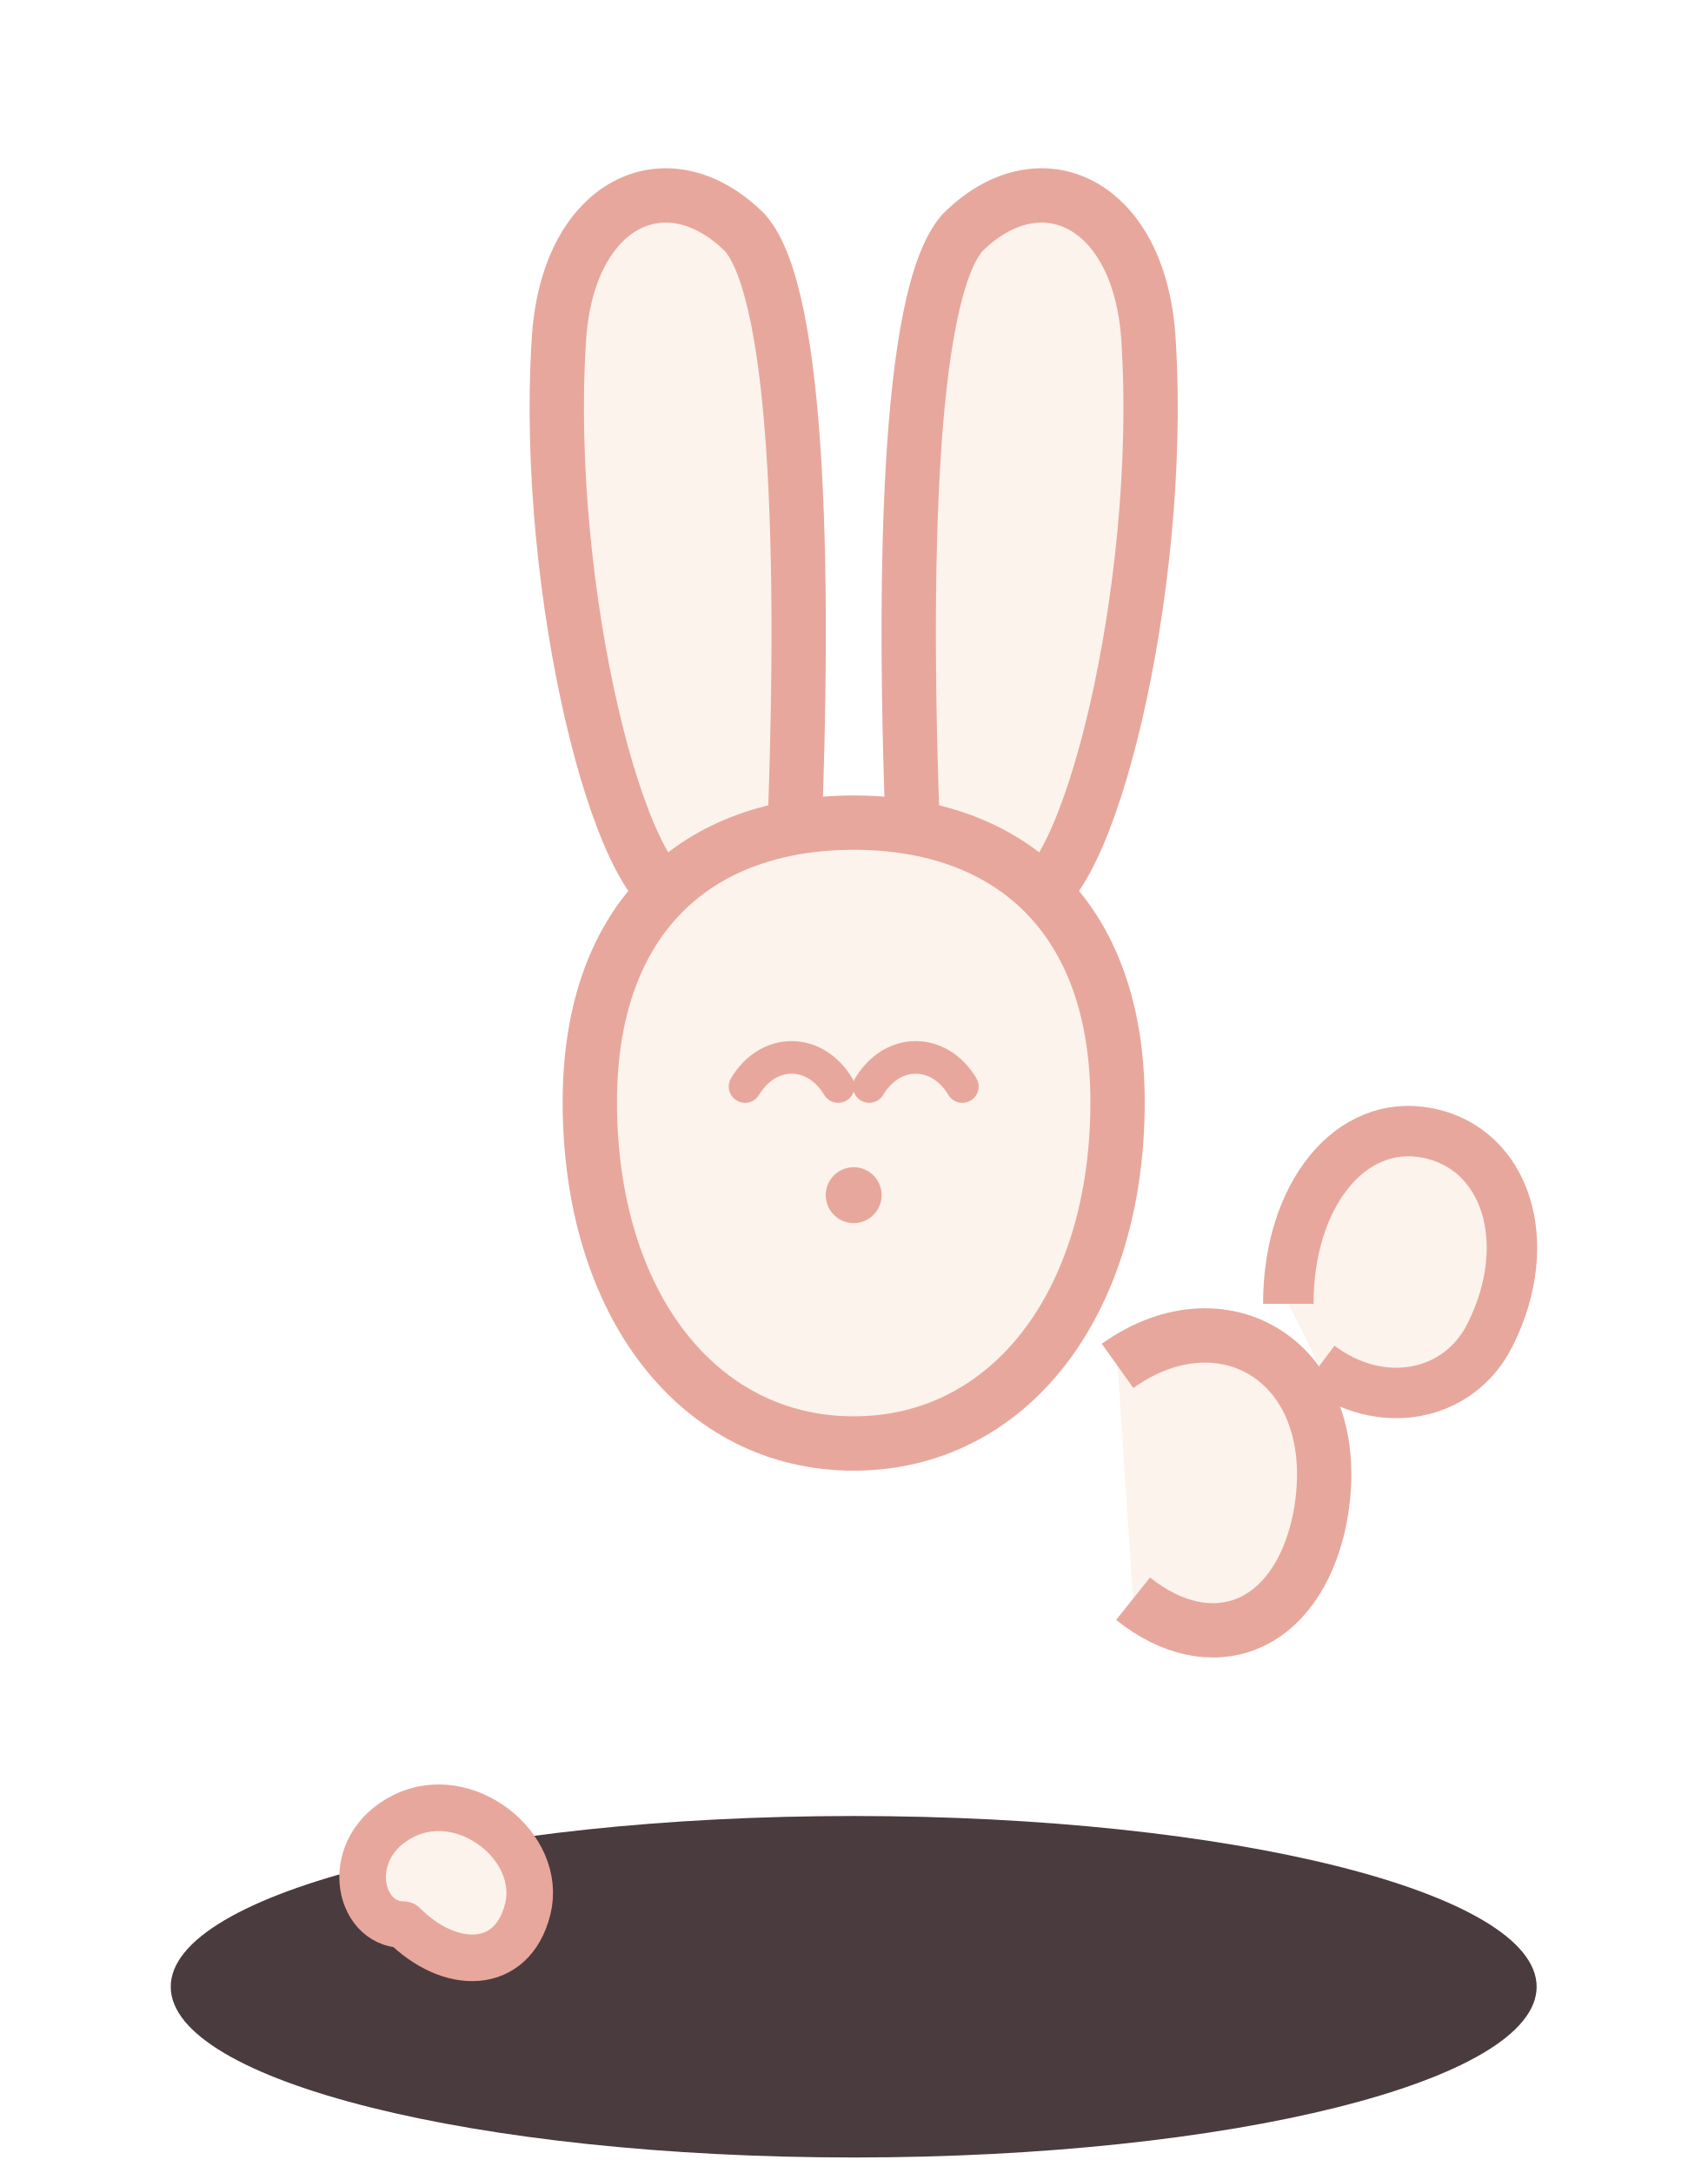
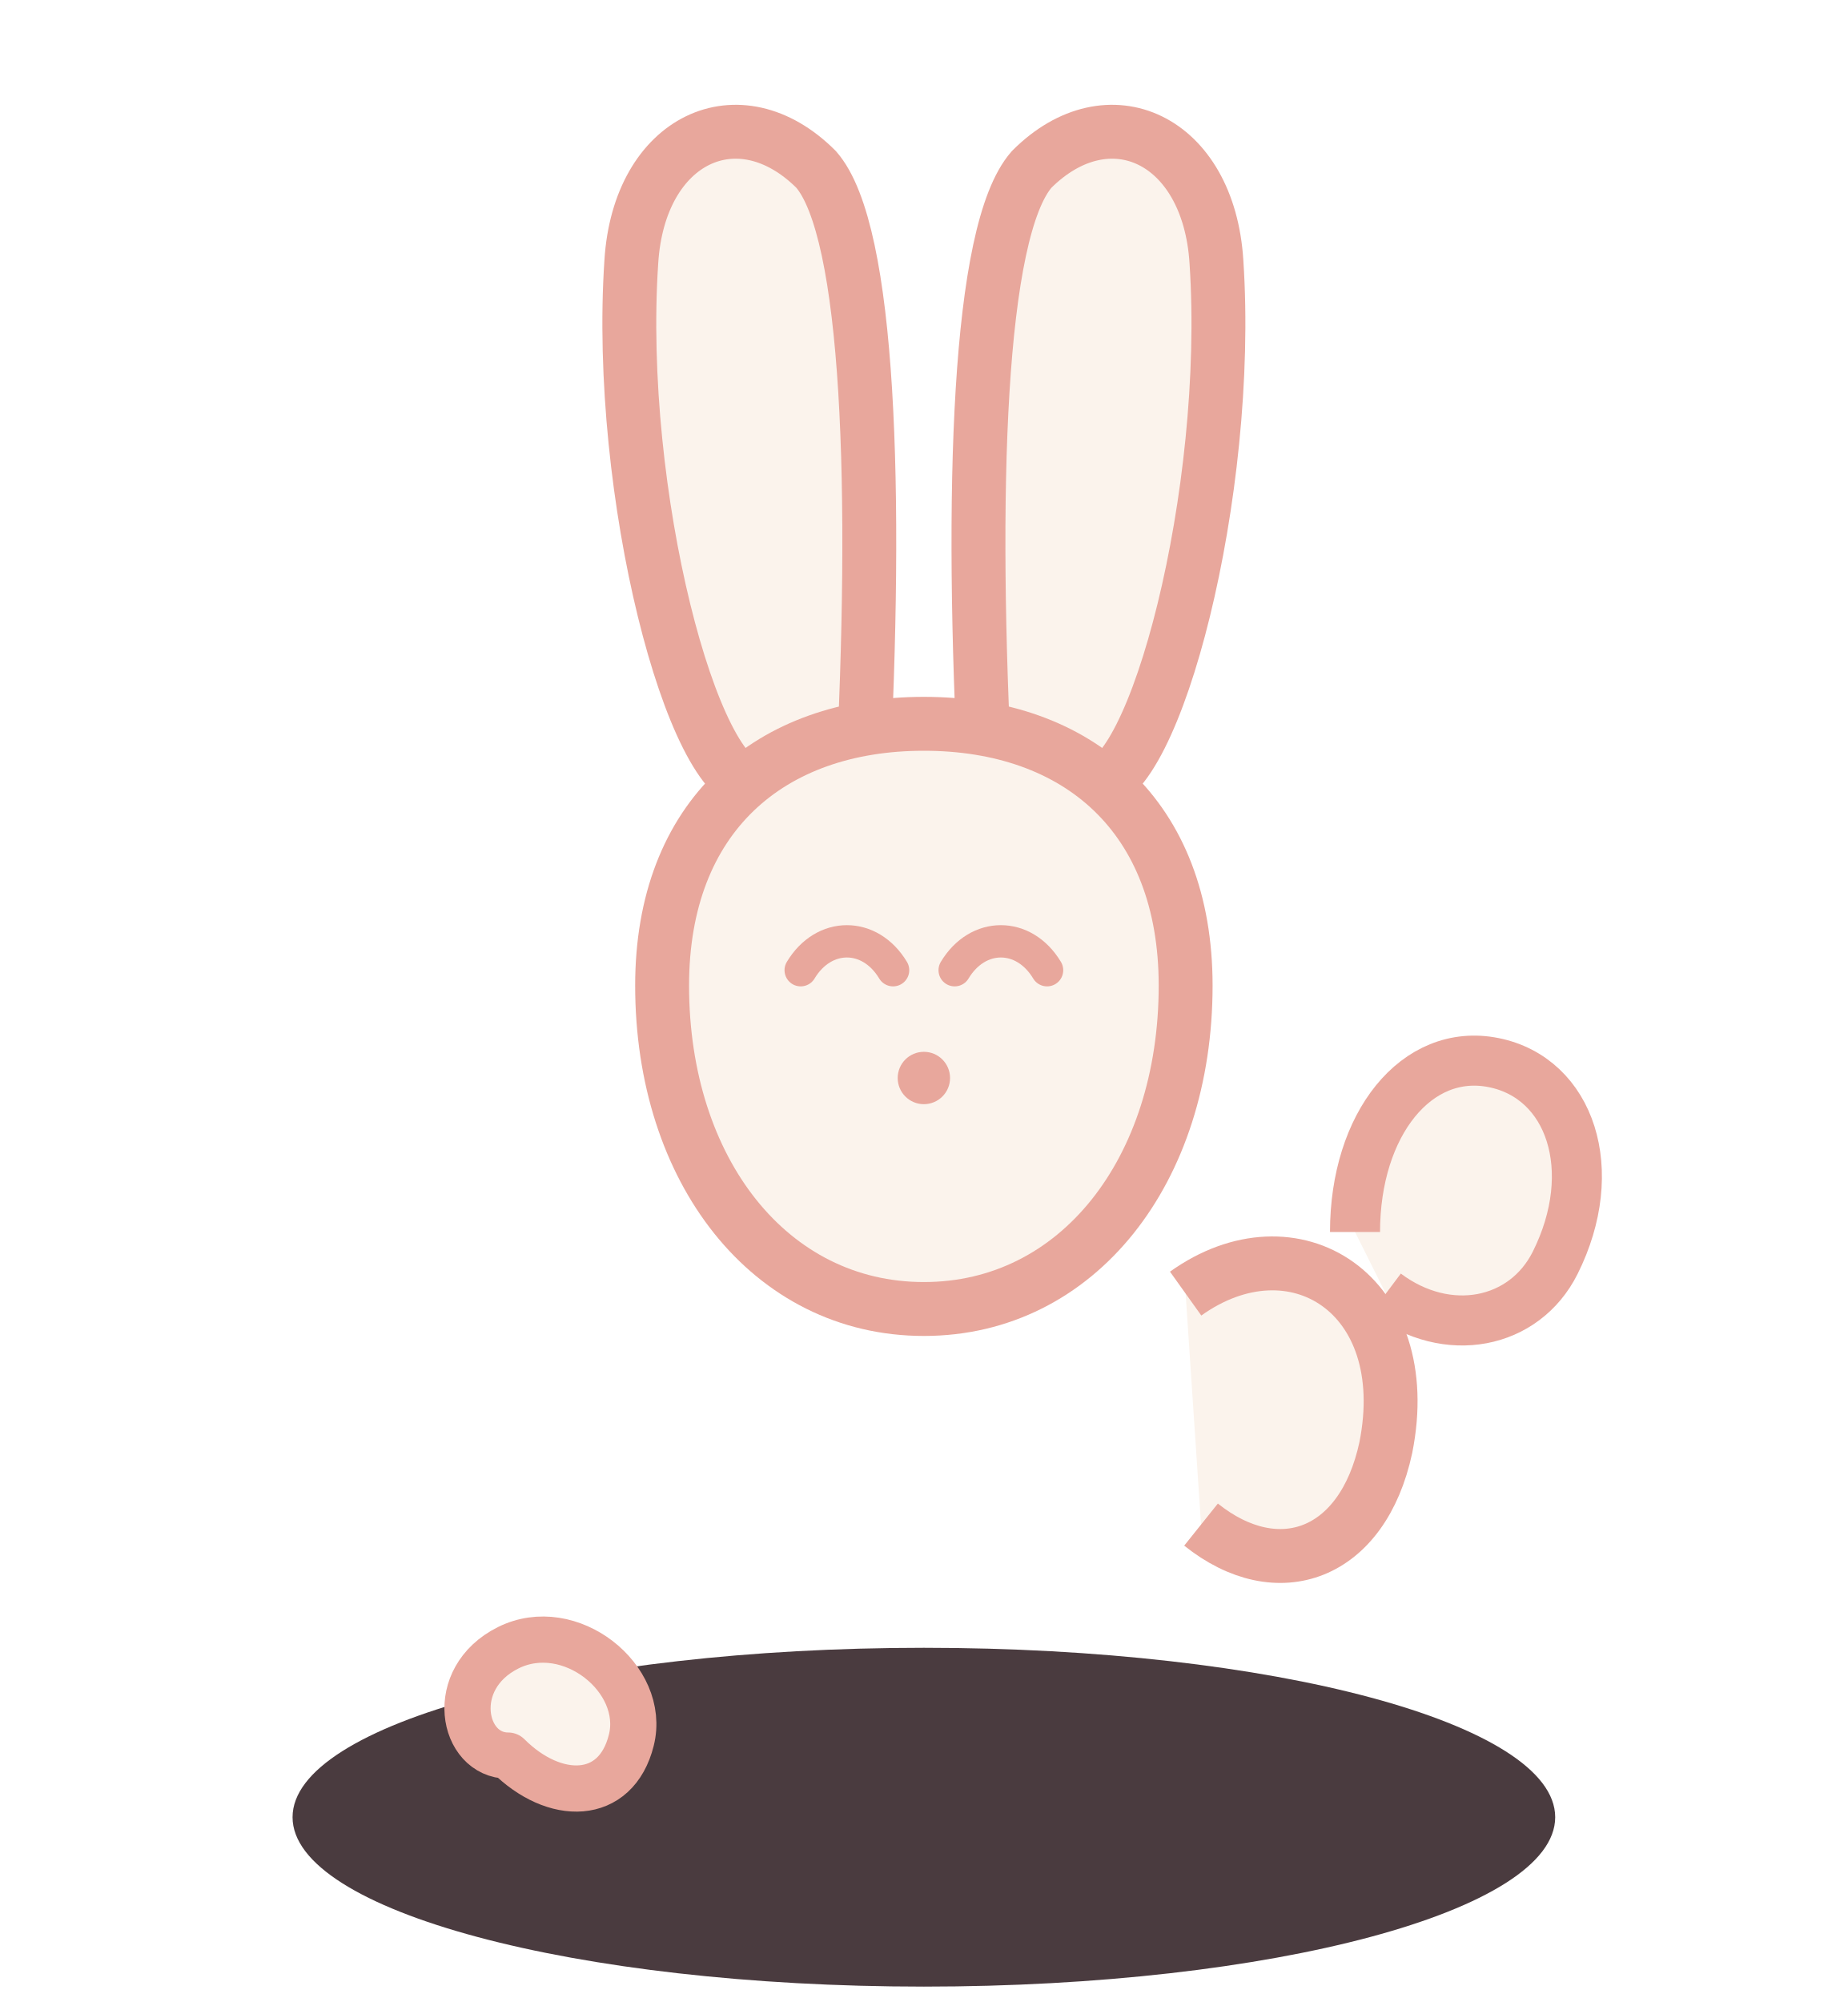
- <svg xmlns="http://www.w3.org/2000/svg" viewBox="0 0 220 280" fill="none" aria-hidden="true">
-   <ellipse cx="110" cy="256" rx="88" ry="22" fill="#4A3B3F" />
-   <path d="M88 116 C80 116 70 76 72 44 C73 26 86 20 96 30 C103 38 104 74 102 116 C100 124 92 124 88 116Z" fill="#FBF3EC" stroke="#E8A79C" stroke-width="7" stroke-linejoin="round" />
-   <path d="M132 116 C140 116 150 76 148 44 C147 26 134 20 124 30 C117 38 116 74 118 116 C120 124 128 124 132 116Z" fill="#FBF3EC" stroke="#E8A79C" stroke-width="7" stroke-linejoin="round" />
-   <path d="M76 142 C76 118 90 106 110 106 C130 106 144 118 144 142 C144 168 130 186 110 186 C90 186 76 168 76 142Z" fill="#FBF3EC" stroke="#E8A79C" stroke-width="7" stroke-linejoin="round" />
-   <path d="M96 140 C99 135 105 135 108 140" stroke="#E8A79C" stroke-width="4.2" stroke-linecap="round" />
-   <path d="M112 140 C115 135 121 135 124 140" stroke="#E8A79C" stroke-width="4.2" stroke-linecap="round" />
-   <circle cx="110" cy="154" r="3.6" fill="#E8A79C" />
-   <path d="M52 248 C46 248 44 238 52 234 C60 230 70 238 68 246 C66 254 58 254 52 248Z" fill="#FBF3EC" stroke="#E8A79C" stroke-width="6" stroke-linejoin="round" />
-   <path d="M144 176 C158 166 174 176 170 196 C167 210 156 214 146 206" fill="#FBF3EC" stroke="#E8A79C" stroke-width="7" stroke-linejoin="round" />
-   <path d="M166 168 C166 154 174 144 184 146 C194 148 198 160 192 172 C188 180 178 182 170 176" fill="#FBF3EC" stroke="#E8A79C" stroke-width="6.5" stroke-linejoin="round" />
+ <svg xmlns="http://www.w3.org/2000/svg" viewBox="0 0 240 260" fill="none">
+   <ellipse cx="120" cy="236" rx="82" ry="22" fill="#4A3B3F" />
+   <path d="M98 102 C90 102 80 64 82 34 C83 18 96 12 106 22 C113 30 114 64 112 102 C110 110 102 110 98 102Z" fill="#FBF3EC" stroke="#E8A79C" stroke-width="7" stroke-linejoin="round" />
+   <path d="M142 102 C150 102 160 64 158 34 C157 18 144 12 134 22 C127 30 126 64 128 102 C130 110 138 110 142 102Z" fill="#FBF3EC" stroke="#E8A79C" stroke-width="7" stroke-linejoin="round" />
+   <path d="M86 128 C86 106 100 94 120 94 C140 94 154 106 154 128 C154 152 140 170 120 170 C100 170 86 152 86 128Z" fill="#FBF3EC" stroke="#E8A79C" stroke-width="7" stroke-linejoin="round" />
+   <path d="M104 126 C107 121 113 121 116 126" stroke="#E8A79C" stroke-width="4.2" stroke-linecap="round" />
+   <path d="M124 126 C127 121 133 121 136 126" stroke="#E8A79C" stroke-width="4.2" stroke-linecap="round" />
+   <circle cx="120" cy="140" r="3.4" fill="#E8A79C" />
+   <path d="M66 228 C60 228 58 218 66 214 C74 210 84 218 82 226 C80 234 72 234 66 228Z" fill="#FBF3EC" stroke="#E8A79C" stroke-width="6" stroke-linejoin="round" />
+   <path d="M154 168 C168 158 184 168 180 188 C177 202 166 206 156 198" fill="#FBF3EC" stroke="#E8A79C" stroke-width="7" stroke-linejoin="round" />
+   <path d="M176 160 C176 146 184 136 194 138 C204 140 208 152 202 164 C198 172 188 174 180 168" fill="#FBF3EC" stroke="#E8A79C" stroke-width="6.5" stroke-linejoin="round" />
</svg>
